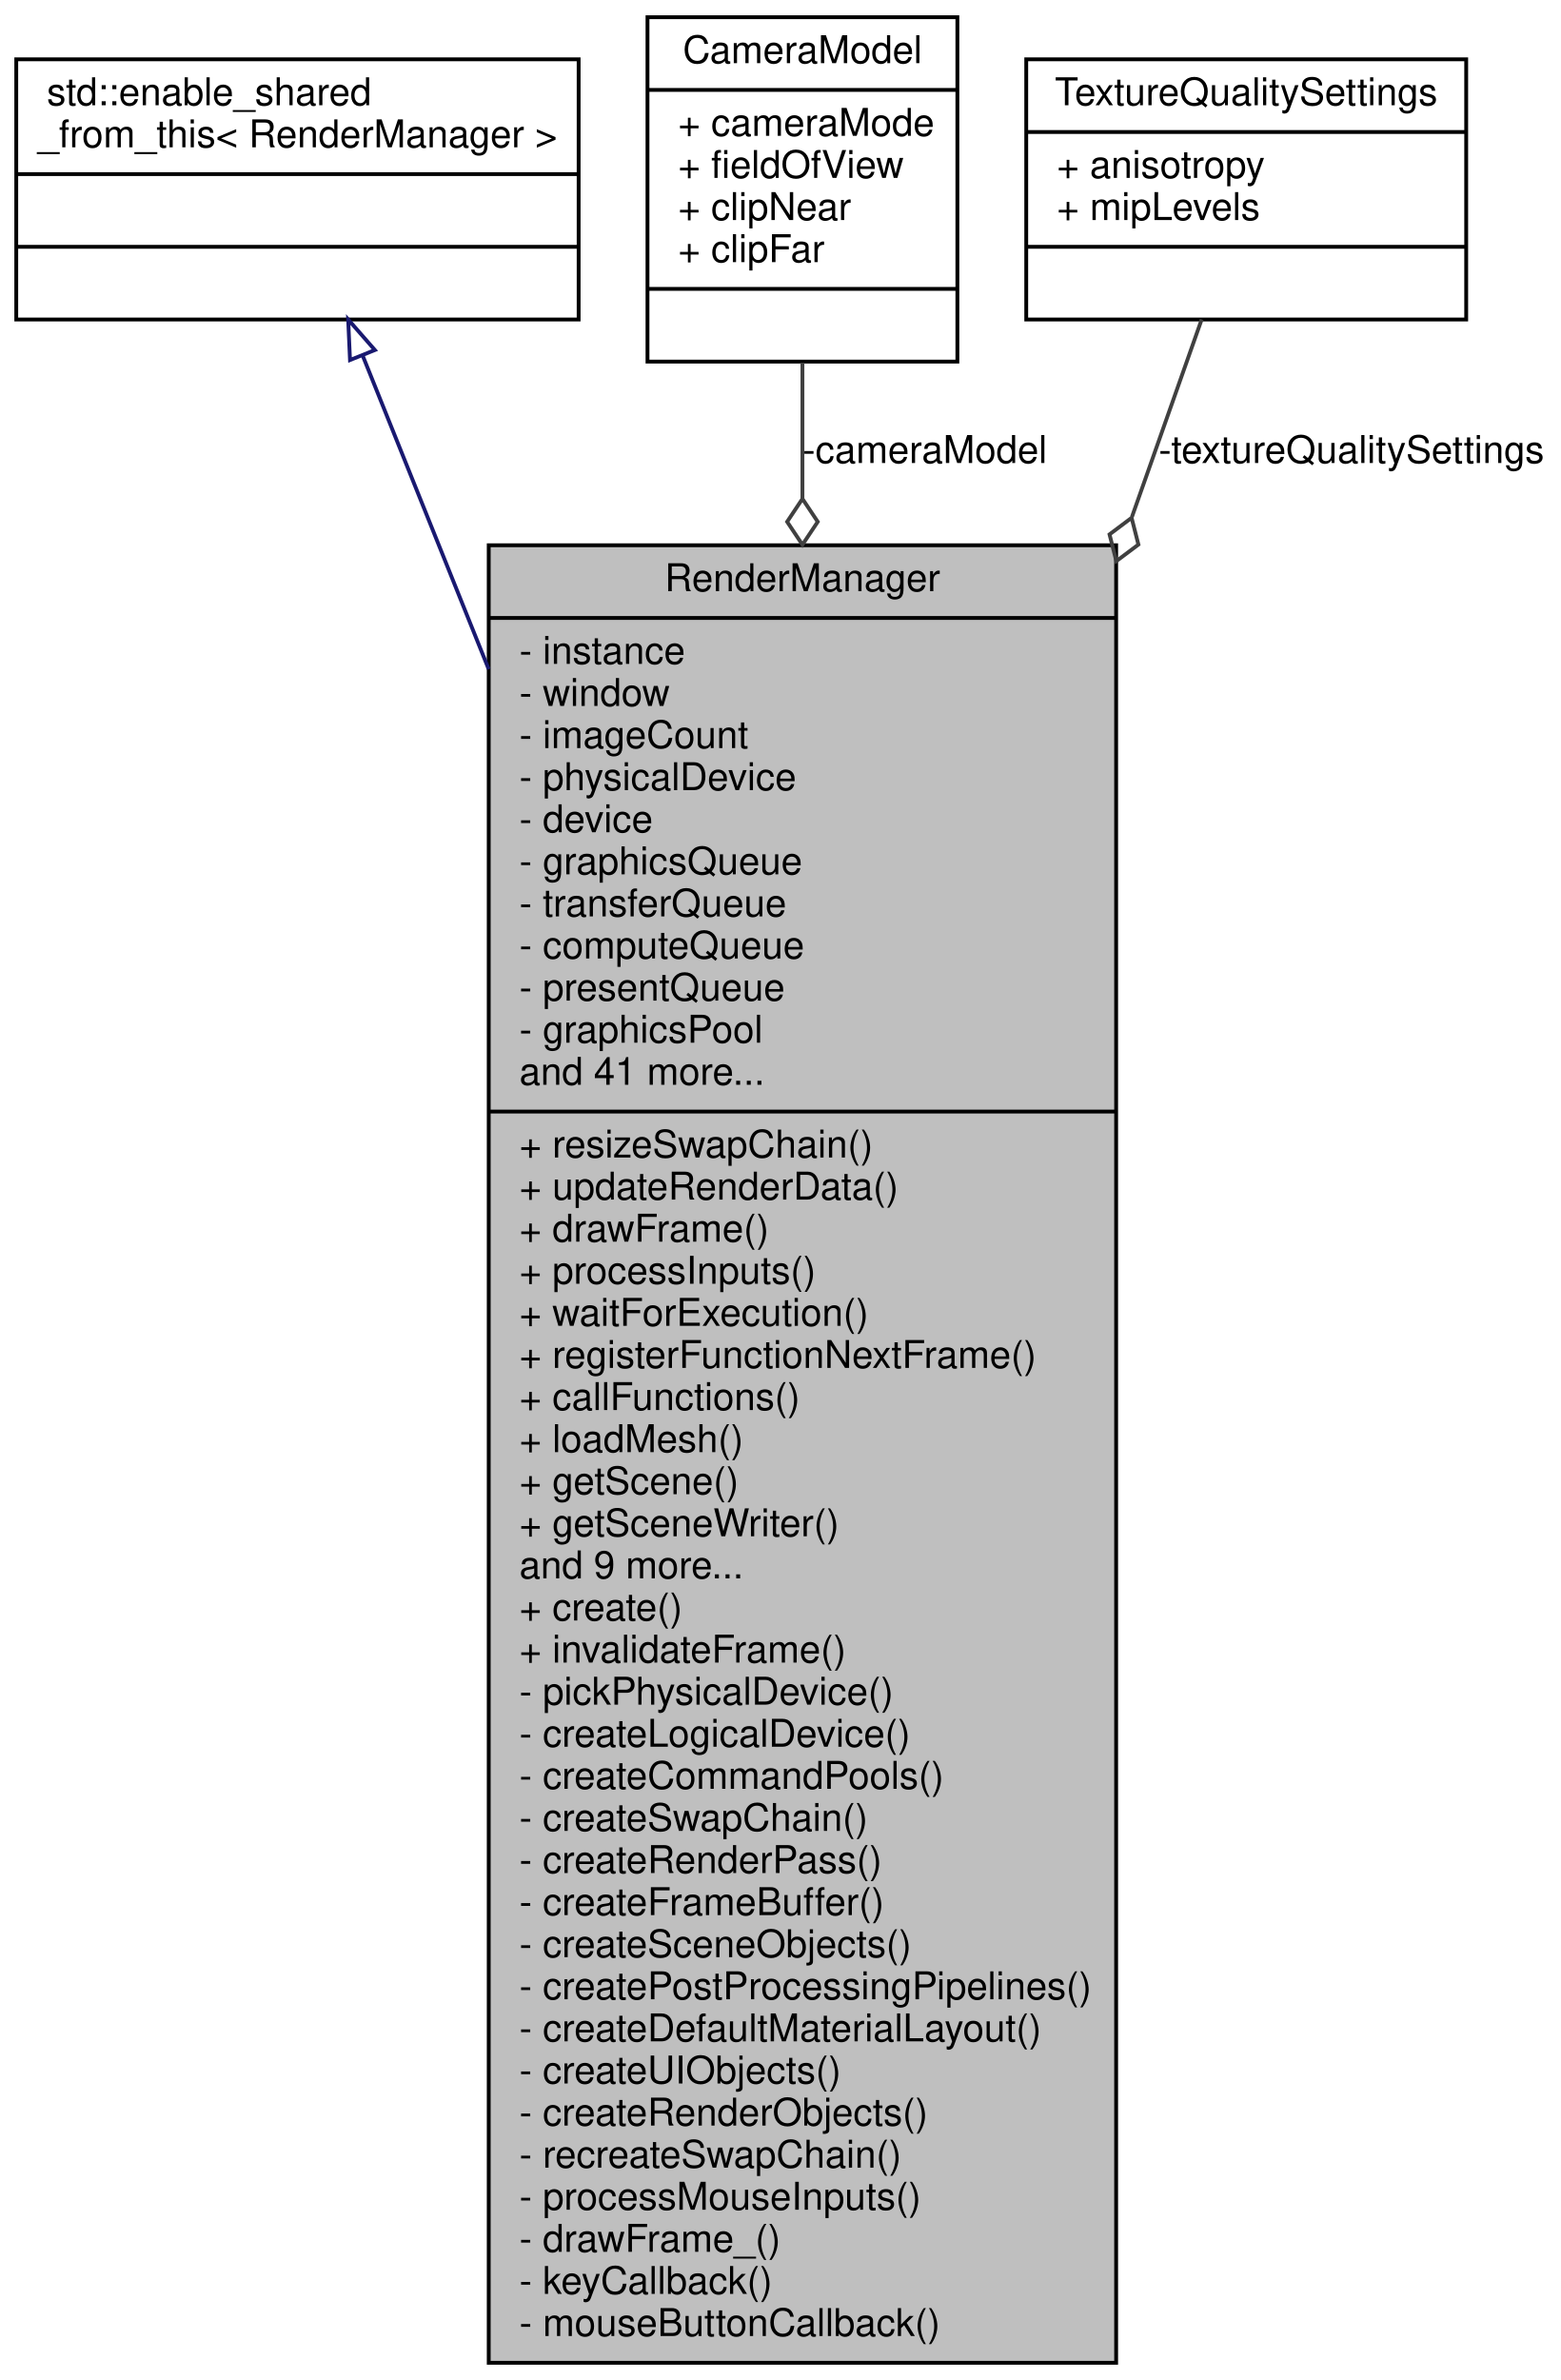
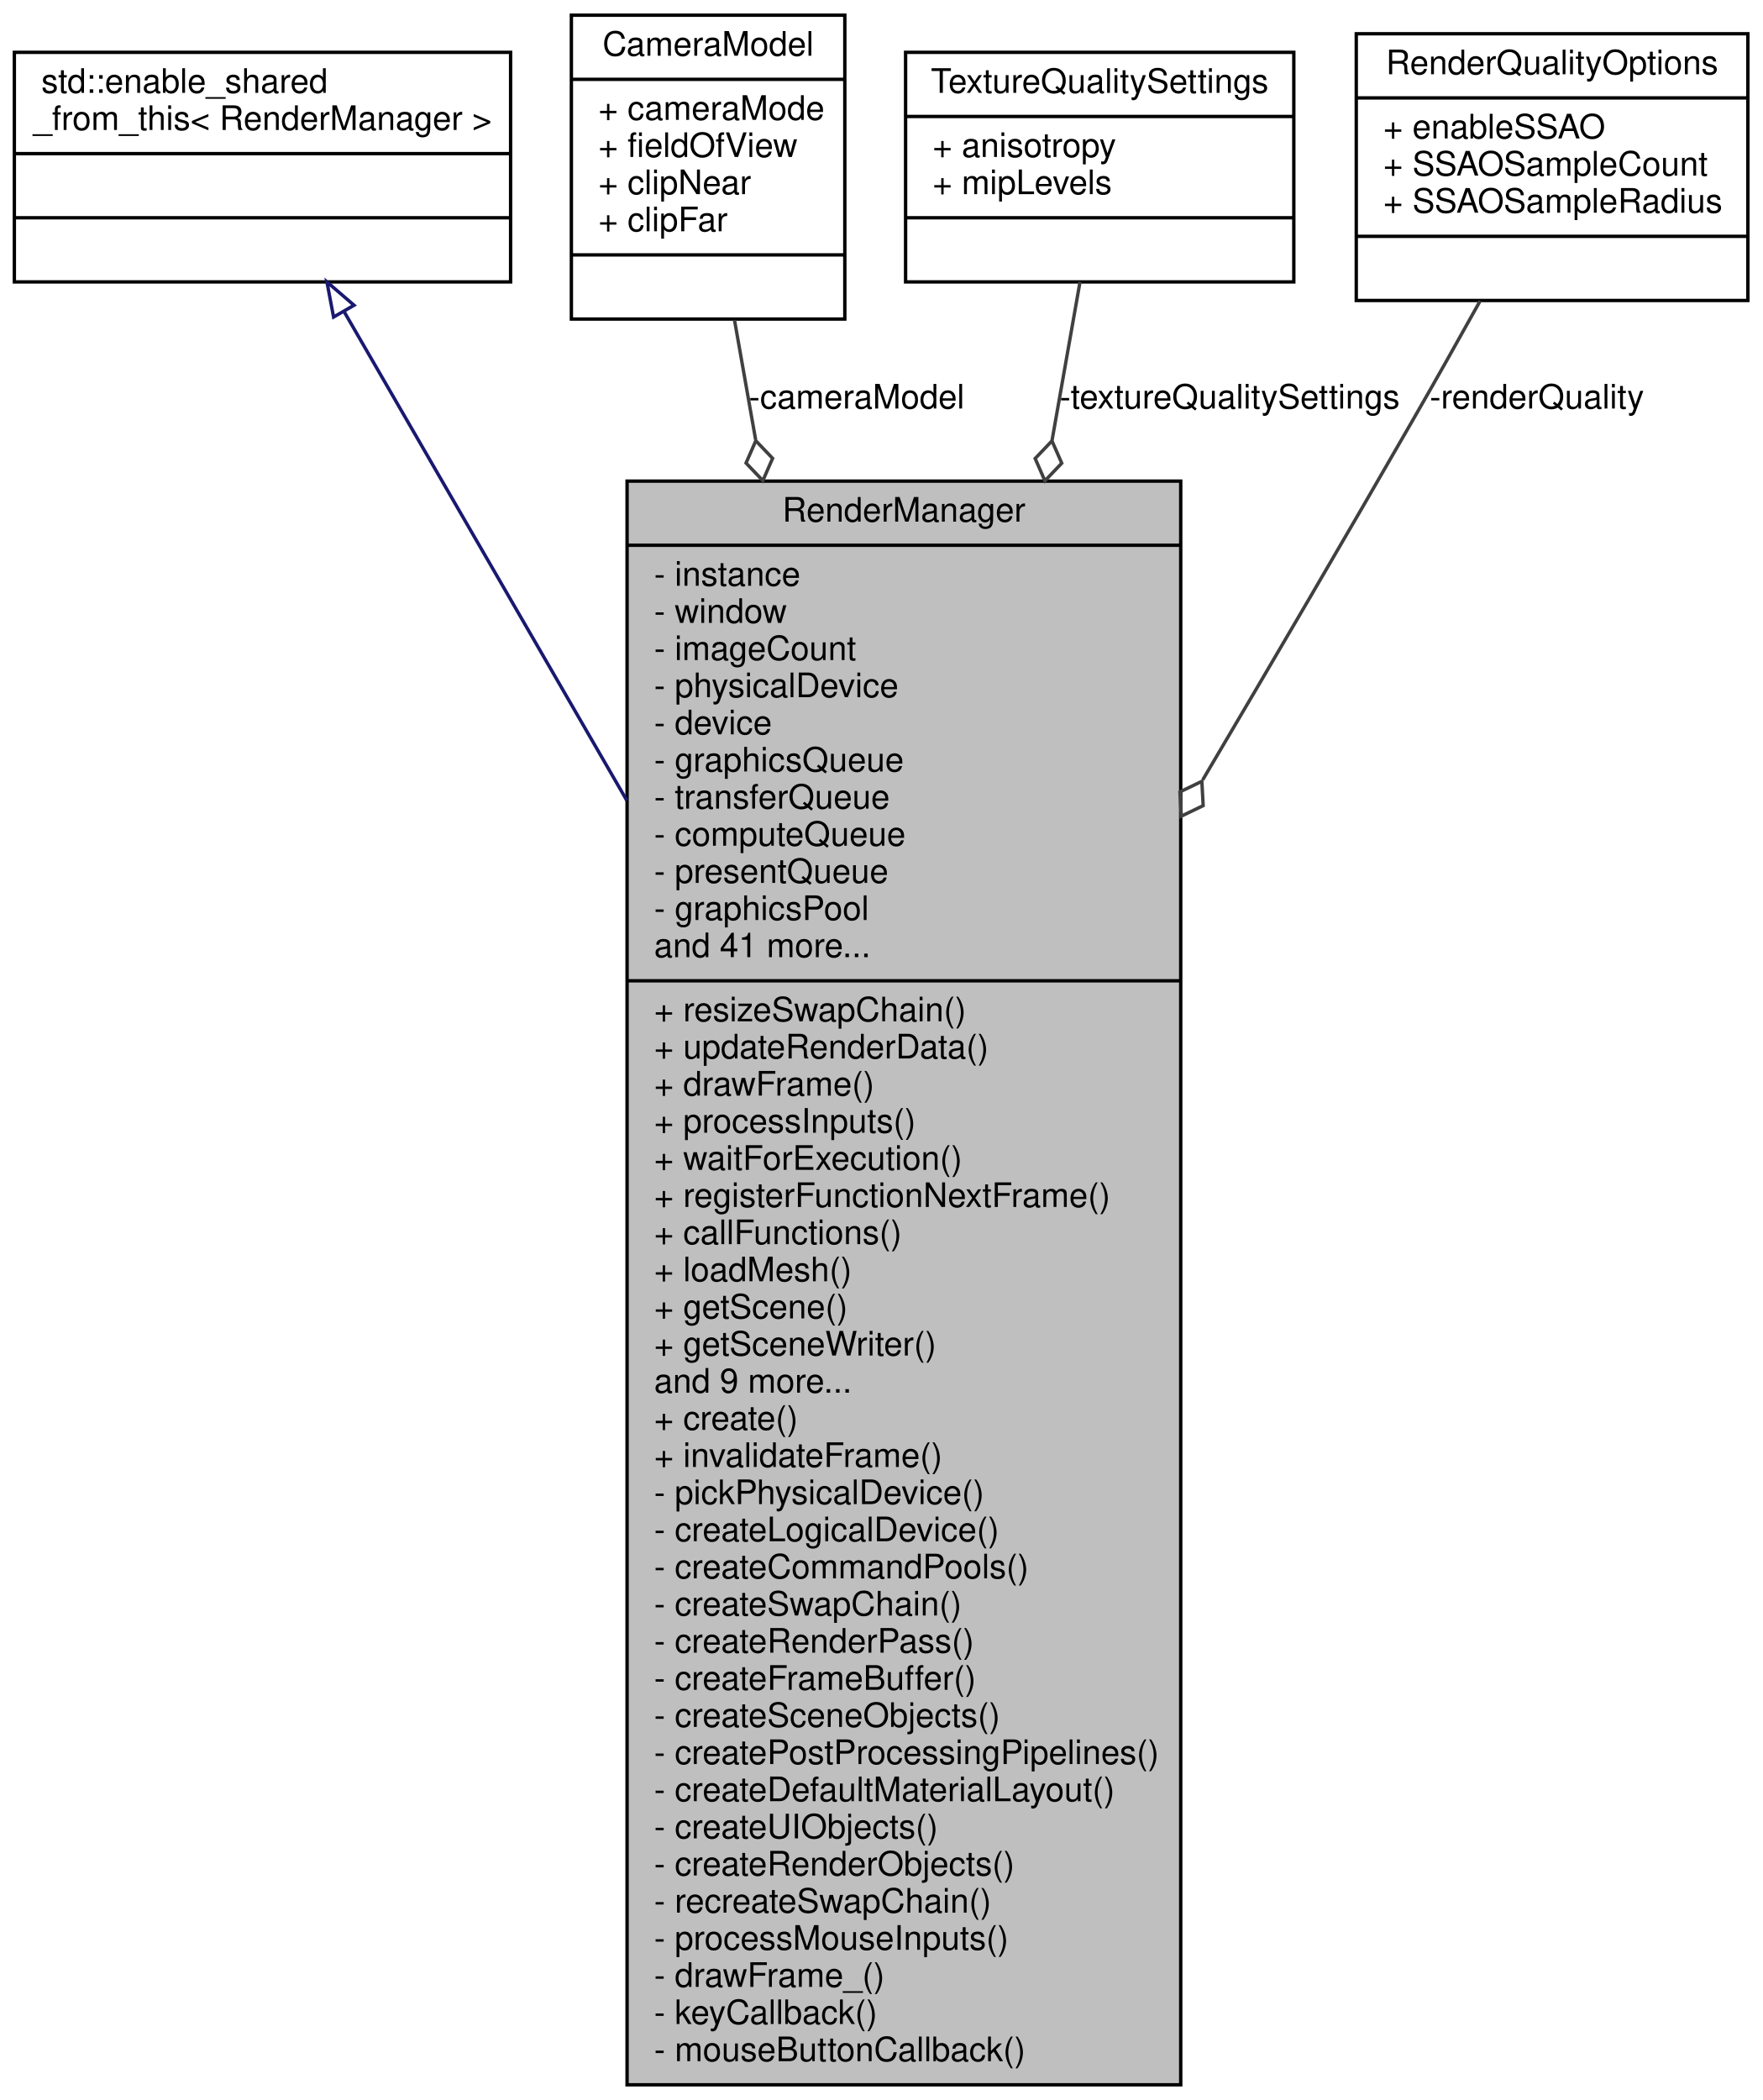
- <svg xmlns="http://www.w3.org/2000/svg" xmlns:xlink="http://www.w3.org/1999/xlink" width="408pt" height="622pt" viewBox="0.00 0.00 407.50 622.00">
+ <svg xmlns="http://www.w3.org/2000/svg" xmlns:xlink="http://www.w3.org/1999/xlink" width="522pt" height="622pt" viewBox="0.00 0.00 521.50 622.00">
  <g id="graph0" class="graph" transform="scale(1 1) rotate(0) translate(4 618)">
    <g id="node1" class="node">
      <g id="a_node1">
        <a xlink:title=" ">
-           <polygon fill="#bfbfbf" stroke="black" points="123.5,-0.5 123.5,-475.5 287.5,-475.5 287.5,-0.5 123.5,-0.5" />
-           <text text-anchor="middle" x="205.5" y="-463.5" font-family="Helvetica,sans-Serif" font-size="10.00">RenderManager</text>
-           <polyline fill="none" stroke="black" points="123.5,-456.5 287.5,-456.5 " />
-           <text text-anchor="start" x="131.5" y="-444.5" font-family="Helvetica,sans-Serif" font-size="10.00">- instance</text>
-           <text text-anchor="start" x="131.5" y="-433.5" font-family="Helvetica,sans-Serif" font-size="10.00">- window</text>
-           <text text-anchor="start" x="131.5" y="-422.5" font-family="Helvetica,sans-Serif" font-size="10.00">- imageCount</text>
-           <text text-anchor="start" x="131.5" y="-411.5" font-family="Helvetica,sans-Serif" font-size="10.00">- physicalDevice</text>
-           <text text-anchor="start" x="131.5" y="-400.5" font-family="Helvetica,sans-Serif" font-size="10.00">- device</text>
-           <text text-anchor="start" x="131.5" y="-389.5" font-family="Helvetica,sans-Serif" font-size="10.00">- graphicsQueue</text>
-           <text text-anchor="start" x="131.5" y="-378.5" font-family="Helvetica,sans-Serif" font-size="10.00">- transferQueue</text>
-           <text text-anchor="start" x="131.5" y="-367.5" font-family="Helvetica,sans-Serif" font-size="10.00">- computeQueue</text>
-           <text text-anchor="start" x="131.5" y="-356.5" font-family="Helvetica,sans-Serif" font-size="10.00">- presentQueue</text>
-           <text text-anchor="start" x="131.5" y="-345.5" font-family="Helvetica,sans-Serif" font-size="10.00">- graphicsPool</text>
-           <text text-anchor="start" x="131.5" y="-334.5" font-family="Helvetica,sans-Serif" font-size="10.00">and 41 more...</text>
-           <polyline fill="none" stroke="black" points="123.5,-327.5 287.5,-327.5 " />
-           <text text-anchor="start" x="131.5" y="-315.5" font-family="Helvetica,sans-Serif" font-size="10.00">+ resizeSwapChain()</text>
-           <text text-anchor="start" x="131.5" y="-304.5" font-family="Helvetica,sans-Serif" font-size="10.00">+ updateRenderData()</text>
-           <text text-anchor="start" x="131.5" y="-293.5" font-family="Helvetica,sans-Serif" font-size="10.00">+ drawFrame()</text>
-           <text text-anchor="start" x="131.5" y="-282.5" font-family="Helvetica,sans-Serif" font-size="10.00">+ processInputs()</text>
-           <text text-anchor="start" x="131.5" y="-271.5" font-family="Helvetica,sans-Serif" font-size="10.00">+ waitForExecution()</text>
-           <text text-anchor="start" x="131.5" y="-260.5" font-family="Helvetica,sans-Serif" font-size="10.00">+ registerFunctionNextFrame()</text>
-           <text text-anchor="start" x="131.5" y="-249.5" font-family="Helvetica,sans-Serif" font-size="10.00">+ callFunctions()</text>
-           <text text-anchor="start" x="131.5" y="-238.5" font-family="Helvetica,sans-Serif" font-size="10.00">+ loadMesh()</text>
-           <text text-anchor="start" x="131.5" y="-227.5" font-family="Helvetica,sans-Serif" font-size="10.00">+ getScene()</text>
-           <text text-anchor="start" x="131.5" y="-216.5" font-family="Helvetica,sans-Serif" font-size="10.00">+ getSceneWriter()</text>
-           <text text-anchor="start" x="131.5" y="-205.5" font-family="Helvetica,sans-Serif" font-size="10.00">and 9 more...</text>
-           <text text-anchor="start" x="131.5" y="-194.5" font-family="Helvetica,sans-Serif" font-size="10.00">+ create()</text>
-           <text text-anchor="start" x="131.5" y="-183.5" font-family="Helvetica,sans-Serif" font-size="10.00">+ invalidateFrame()</text>
-           <text text-anchor="start" x="131.5" y="-172.5" font-family="Helvetica,sans-Serif" font-size="10.00">- pickPhysicalDevice()</text>
-           <text text-anchor="start" x="131.5" y="-161.5" font-family="Helvetica,sans-Serif" font-size="10.00">- createLogicalDevice()</text>
-           <text text-anchor="start" x="131.5" y="-150.5" font-family="Helvetica,sans-Serif" font-size="10.00">- createCommandPools()</text>
-           <text text-anchor="start" x="131.5" y="-139.5" font-family="Helvetica,sans-Serif" font-size="10.00">- createSwapChain()</text>
-           <text text-anchor="start" x="131.5" y="-128.5" font-family="Helvetica,sans-Serif" font-size="10.00">- createRenderPass()</text>
-           <text text-anchor="start" x="131.5" y="-117.5" font-family="Helvetica,sans-Serif" font-size="10.00">- createFrameBuffer()</text>
-           <text text-anchor="start" x="131.5" y="-106.5" font-family="Helvetica,sans-Serif" font-size="10.00">- createSceneObjects()</text>
-           <text text-anchor="start" x="131.5" y="-95.5" font-family="Helvetica,sans-Serif" font-size="10.00">- createPostProcessingPipelines()</text>
-           <text text-anchor="start" x="131.5" y="-84.5" font-family="Helvetica,sans-Serif" font-size="10.00">- createDefaultMaterialLayout()</text>
-           <text text-anchor="start" x="131.5" y="-73.5" font-family="Helvetica,sans-Serif" font-size="10.00">- createUIObjects()</text>
-           <text text-anchor="start" x="131.5" y="-62.5" font-family="Helvetica,sans-Serif" font-size="10.00">- createRenderObjects()</text>
-           <text text-anchor="start" x="131.5" y="-51.5" font-family="Helvetica,sans-Serif" font-size="10.00">- recreateSwapChain()</text>
-           <text text-anchor="start" x="131.5" y="-40.5" font-family="Helvetica,sans-Serif" font-size="10.00">- processMouseInputs()</text>
-           <text text-anchor="start" x="131.5" y="-29.5" font-family="Helvetica,sans-Serif" font-size="10.00">- drawFrame_()</text>
-           <text text-anchor="start" x="131.5" y="-18.5" font-family="Helvetica,sans-Serif" font-size="10.00">- keyCallback()</text>
-           <text text-anchor="start" x="131.5" y="-7.5" font-family="Helvetica,sans-Serif" font-size="10.00">- mouseButtonCallback()</text>
+           <polygon fill="#bfbfbf" stroke="black" points="181.5,-0.5 181.5,-475.5 345.5,-475.5 345.5,-0.5 181.5,-0.5" />
+           <text text-anchor="middle" x="263.5" y="-463.5" font-family="Helvetica,sans-Serif" font-size="10.00">RenderManager</text>
+           <polyline fill="none" stroke="black" points="181.5,-456.5 345.5,-456.5 " />
+           <text text-anchor="start" x="189.5" y="-444.5" font-family="Helvetica,sans-Serif" font-size="10.00">- instance</text>
+           <text text-anchor="start" x="189.5" y="-433.5" font-family="Helvetica,sans-Serif" font-size="10.00">- window</text>
+           <text text-anchor="start" x="189.5" y="-422.5" font-family="Helvetica,sans-Serif" font-size="10.00">- imageCount</text>
+           <text text-anchor="start" x="189.5" y="-411.5" font-family="Helvetica,sans-Serif" font-size="10.00">- physicalDevice</text>
+           <text text-anchor="start" x="189.5" y="-400.5" font-family="Helvetica,sans-Serif" font-size="10.00">- device</text>
+           <text text-anchor="start" x="189.5" y="-389.5" font-family="Helvetica,sans-Serif" font-size="10.00">- graphicsQueue</text>
+           <text text-anchor="start" x="189.5" y="-378.5" font-family="Helvetica,sans-Serif" font-size="10.00">- transferQueue</text>
+           <text text-anchor="start" x="189.5" y="-367.5" font-family="Helvetica,sans-Serif" font-size="10.00">- computeQueue</text>
+           <text text-anchor="start" x="189.5" y="-356.5" font-family="Helvetica,sans-Serif" font-size="10.00">- presentQueue</text>
+           <text text-anchor="start" x="189.5" y="-345.5" font-family="Helvetica,sans-Serif" font-size="10.00">- graphicsPool</text>
+           <text text-anchor="start" x="189.5" y="-334.5" font-family="Helvetica,sans-Serif" font-size="10.00">and 41 more...</text>
+           <polyline fill="none" stroke="black" points="181.5,-327.5 345.5,-327.5 " />
+           <text text-anchor="start" x="189.5" y="-315.5" font-family="Helvetica,sans-Serif" font-size="10.00">+ resizeSwapChain()</text>
+           <text text-anchor="start" x="189.5" y="-304.5" font-family="Helvetica,sans-Serif" font-size="10.00">+ updateRenderData()</text>
+           <text text-anchor="start" x="189.5" y="-293.5" font-family="Helvetica,sans-Serif" font-size="10.00">+ drawFrame()</text>
+           <text text-anchor="start" x="189.5" y="-282.5" font-family="Helvetica,sans-Serif" font-size="10.00">+ processInputs()</text>
+           <text text-anchor="start" x="189.5" y="-271.5" font-family="Helvetica,sans-Serif" font-size="10.00">+ waitForExecution()</text>
+           <text text-anchor="start" x="189.5" y="-260.5" font-family="Helvetica,sans-Serif" font-size="10.00">+ registerFunctionNextFrame()</text>
+           <text text-anchor="start" x="189.5" y="-249.5" font-family="Helvetica,sans-Serif" font-size="10.00">+ callFunctions()</text>
+           <text text-anchor="start" x="189.5" y="-238.5" font-family="Helvetica,sans-Serif" font-size="10.00">+ loadMesh()</text>
+           <text text-anchor="start" x="189.5" y="-227.5" font-family="Helvetica,sans-Serif" font-size="10.00">+ getScene()</text>
+           <text text-anchor="start" x="189.5" y="-216.5" font-family="Helvetica,sans-Serif" font-size="10.00">+ getSceneWriter()</text>
+           <text text-anchor="start" x="189.5" y="-205.5" font-family="Helvetica,sans-Serif" font-size="10.00">and 9 more...</text>
+           <text text-anchor="start" x="189.5" y="-194.5" font-family="Helvetica,sans-Serif" font-size="10.00">+ create()</text>
+           <text text-anchor="start" x="189.5" y="-183.5" font-family="Helvetica,sans-Serif" font-size="10.00">+ invalidateFrame()</text>
+           <text text-anchor="start" x="189.5" y="-172.5" font-family="Helvetica,sans-Serif" font-size="10.00">- pickPhysicalDevice()</text>
+           <text text-anchor="start" x="189.5" y="-161.5" font-family="Helvetica,sans-Serif" font-size="10.00">- createLogicalDevice()</text>
+           <text text-anchor="start" x="189.5" y="-150.5" font-family="Helvetica,sans-Serif" font-size="10.00">- createCommandPools()</text>
+           <text text-anchor="start" x="189.5" y="-139.5" font-family="Helvetica,sans-Serif" font-size="10.00">- createSwapChain()</text>
+           <text text-anchor="start" x="189.5" y="-128.5" font-family="Helvetica,sans-Serif" font-size="10.00">- createRenderPass()</text>
+           <text text-anchor="start" x="189.5" y="-117.5" font-family="Helvetica,sans-Serif" font-size="10.00">- createFrameBuffer()</text>
+           <text text-anchor="start" x="189.5" y="-106.5" font-family="Helvetica,sans-Serif" font-size="10.00">- createSceneObjects()</text>
+           <text text-anchor="start" x="189.5" y="-95.5" font-family="Helvetica,sans-Serif" font-size="10.00">- createPostProcessingPipelines()</text>
+           <text text-anchor="start" x="189.5" y="-84.5" font-family="Helvetica,sans-Serif" font-size="10.00">- createDefaultMaterialLayout()</text>
+           <text text-anchor="start" x="189.5" y="-73.5" font-family="Helvetica,sans-Serif" font-size="10.00">- createUIObjects()</text>
+           <text text-anchor="start" x="189.5" y="-62.5" font-family="Helvetica,sans-Serif" font-size="10.00">- createRenderObjects()</text>
+           <text text-anchor="start" x="189.5" y="-51.5" font-family="Helvetica,sans-Serif" font-size="10.00">- recreateSwapChain()</text>
+           <text text-anchor="start" x="189.5" y="-40.5" font-family="Helvetica,sans-Serif" font-size="10.00">- processMouseInputs()</text>
+           <text text-anchor="start" x="189.5" y="-29.5" font-family="Helvetica,sans-Serif" font-size="10.00">- drawFrame_()</text>
+           <text text-anchor="start" x="189.5" y="-18.5" font-family="Helvetica,sans-Serif" font-size="10.00">- keyCallback()</text>
+           <text text-anchor="start" x="189.5" y="-7.5" font-family="Helvetica,sans-Serif" font-size="10.00">- mouseButtonCallback()</text>
        </a>
      </g>
    </g>
    <g id="node2" class="node">
      <g id="a_node2">
        <a xlink:title=" ">
          <polygon fill="none" stroke="black" points="0,-534.5 0,-602.5 147,-602.5 147,-534.5 0,-534.5" />
          <text text-anchor="start" x="8" y="-590.5" font-family="Helvetica,sans-Serif" font-size="10.00">std::enable_shared</text>
          <text text-anchor="middle" x="73.5" y="-579.5" font-family="Helvetica,sans-Serif" font-size="10.00">_from_this&lt; RenderManager &gt;</text>
          <polyline fill="none" stroke="black" points="0,-572.5 147,-572.5 " />
          <text text-anchor="middle" x="73.5" y="-560.5" font-family="Helvetica,sans-Serif" font-size="10.00"> </text>
          <polyline fill="none" stroke="black" points="0,-553.5 147,-553.5 " />
          <text text-anchor="middle" x="73.5" y="-541.5" font-family="Helvetica,sans-Serif" font-size="10.00"> </text>
        </a>
      </g>
    </g>
    <g id="edge1" class="edge">
-       <path fill="none" stroke="midnightblue" d="M90.53,-525.12C99.43,-502.96 111.06,-474.03 123.49,-443.1" />
-       <polygon fill="none" stroke="midnightblue" points="87.24,-523.91 86.76,-534.5 93.74,-526.52 87.24,-523.91" />
+       <path fill="none" stroke="midnightblue" d="M97.75,-525.58C118.98,-488.86 151.11,-433.31 181.45,-380.86" />
+       <polygon fill="none" stroke="midnightblue" points="94.56,-524.09 92.59,-534.5 100.62,-527.59 94.56,-524.09" />
    </g>
    <g id="node3" class="node">
      <g id="a_node3">
        <a xlink:href="struct_camera_model.html" target="_top" xlink:title=" ">
          <polygon fill="none" stroke="black" points="165,-523.5 165,-613.5 246,-613.5 246,-523.5 165,-523.5" />
          <text text-anchor="middle" x="205.5" y="-601.5" font-family="Helvetica,sans-Serif" font-size="10.00">CameraModel</text>
          <polyline fill="none" stroke="black" points="165,-594.5 246,-594.5 " />
          <text text-anchor="start" x="173" y="-582.5" font-family="Helvetica,sans-Serif" font-size="10.00">+ cameraMode</text>
          <text text-anchor="start" x="173" y="-571.5" font-family="Helvetica,sans-Serif" font-size="10.00">+ fieldOfView</text>
          <text text-anchor="start" x="173" y="-560.5" font-family="Helvetica,sans-Serif" font-size="10.00">+ clipNear</text>
          <text text-anchor="start" x="173" y="-549.5" font-family="Helvetica,sans-Serif" font-size="10.00">+ clipFar</text>
          <polyline fill="none" stroke="black" points="165,-542.5 246,-542.5 " />
          <text text-anchor="middle" x="205.5" y="-530.5" font-family="Helvetica,sans-Serif" font-size="10.00"> </text>
        </a>
      </g>
    </g>
    <g id="edge2" class="edge">
-       <path fill="none" stroke="#404040" d="M205.5,-523.2C205.5,-512.67 205.5,-500.7 205.5,-487.77" />
-       <polygon fill="none" stroke="#404040" points="205.5,-487.64 201.5,-481.64 205.5,-475.64 209.5,-481.64 205.5,-487.64" />
-       <text text-anchor="middle" x="237.5" y="-497" font-family="Helvetica,sans-Serif" font-size="10.00"> -cameraModel</text>
+       <path fill="none" stroke="#404040" d="M213.32,-523.2C215.18,-512.67 217.29,-500.7 219.58,-487.77" />
+       <polygon fill="none" stroke="#404040" points="219.63,-487.46 216.74,-480.85 221.72,-475.64 224.61,-482.24 219.63,-487.46" />
+       <text text-anchor="middle" x="249.5" y="-497" font-family="Helvetica,sans-Serif" font-size="10.00"> -cameraModel</text>
    </g>
    <g id="node4" class="node">
      <g id="a_node4">
        <a xlink:href="struct_texture_quality_settings.html" target="_top" xlink:title=" ">
          <polygon fill="none" stroke="black" points="264,-534.5 264,-602.5 379,-602.5 379,-534.5 264,-534.5" />
          <text text-anchor="middle" x="321.5" y="-590.5" font-family="Helvetica,sans-Serif" font-size="10.00">TextureQualitySettings</text>
          <polyline fill="none" stroke="black" points="264,-583.5 379,-583.5 " />
          <text text-anchor="start" x="272" y="-571.5" font-family="Helvetica,sans-Serif" font-size="10.00">+ anisotropy</text>
          <text text-anchor="start" x="272" y="-560.5" font-family="Helvetica,sans-Serif" font-size="10.00">+ mipLevels</text>
          <polyline fill="none" stroke="black" points="264,-553.5 379,-553.5 " />
          <text text-anchor="middle" x="321.5" y="-541.5" font-family="Helvetica,sans-Serif" font-size="10.00"> </text>
        </a>
      </g>
    </g>
    <g id="edge3" class="edge">
-       <path fill="none" stroke="#404040" d="M309.85,-534.5C304.88,-520.42 298.61,-502.67 291.62,-482.88" />
-       <polygon fill="none" stroke="#404040" points="291.54,-482.67 285.77,-478.34 287.55,-471.35 293.32,-475.68 291.54,-482.67" />
-       <text text-anchor="middle" x="349" y="-497" font-family="Helvetica,sans-Serif" font-size="10.00"> -textureQualitySettings</text>
+       <path fill="none" stroke="#404040" d="M315.67,-534.5C313.39,-521.55 310.55,-505.49 307.39,-487.6" />
+       <polygon fill="none" stroke="#404040" points="307.36,-487.41 302.38,-482.2 305.27,-475.59 310.26,-480.81 307.36,-487.41" />
+       <text text-anchor="middle" x="360" y="-497" font-family="Helvetica,sans-Serif" font-size="10.00"> -textureQualitySettings</text>
+     </g>
+     <g id="node5" class="node">
+       <g id="a_node5">
+         <a xlink:href="struct_render_quality_options.html" target="_top" xlink:title=" ">
+           <polygon fill="none" stroke="black" points="397.5,-529 397.5,-608 513.5,-608 513.5,-529 397.5,-529" />
+           <text text-anchor="middle" x="455.5" y="-596" font-family="Helvetica,sans-Serif" font-size="10.00">RenderQualityOptions</text>
+           <polyline fill="none" stroke="black" points="397.5,-589 513.5,-589 " />
+           <text text-anchor="start" x="405.5" y="-577" font-family="Helvetica,sans-Serif" font-size="10.00">+ enableSSAO</text>
+           <text text-anchor="start" x="405.5" y="-566" font-family="Helvetica,sans-Serif" font-size="10.00">+ SSAOSampleCount</text>
+           <text text-anchor="start" x="405.5" y="-555" font-family="Helvetica,sans-Serif" font-size="10.00">+ SSAOSampleRadius</text>
+           <polyline fill="none" stroke="black" points="397.5,-548 513.5,-548 " />
+           <text text-anchor="middle" x="455.5" y="-536" font-family="Helvetica,sans-Serif" font-size="10.00"> </text>
+         </a>
+       </g>
+     </g>
+     <g id="edge4" class="edge">
+       <path fill="none" stroke="#404040" d="M434.19,-528.87C427.91,-517.59 420.98,-505.27 414.5,-494 394.52,-459.24 372.7,-422 352.03,-387.03" />
+       <polygon fill="none" stroke="#404040" points="351.76,-386.58 345.27,-383.45 345.65,-376.25 352.15,-379.38 351.76,-386.58" />
+       <text text-anchor="middle" x="451" y="-497" font-family="Helvetica,sans-Serif" font-size="10.00"> -renderQuality</text>
    </g>
  </g>
</svg>
